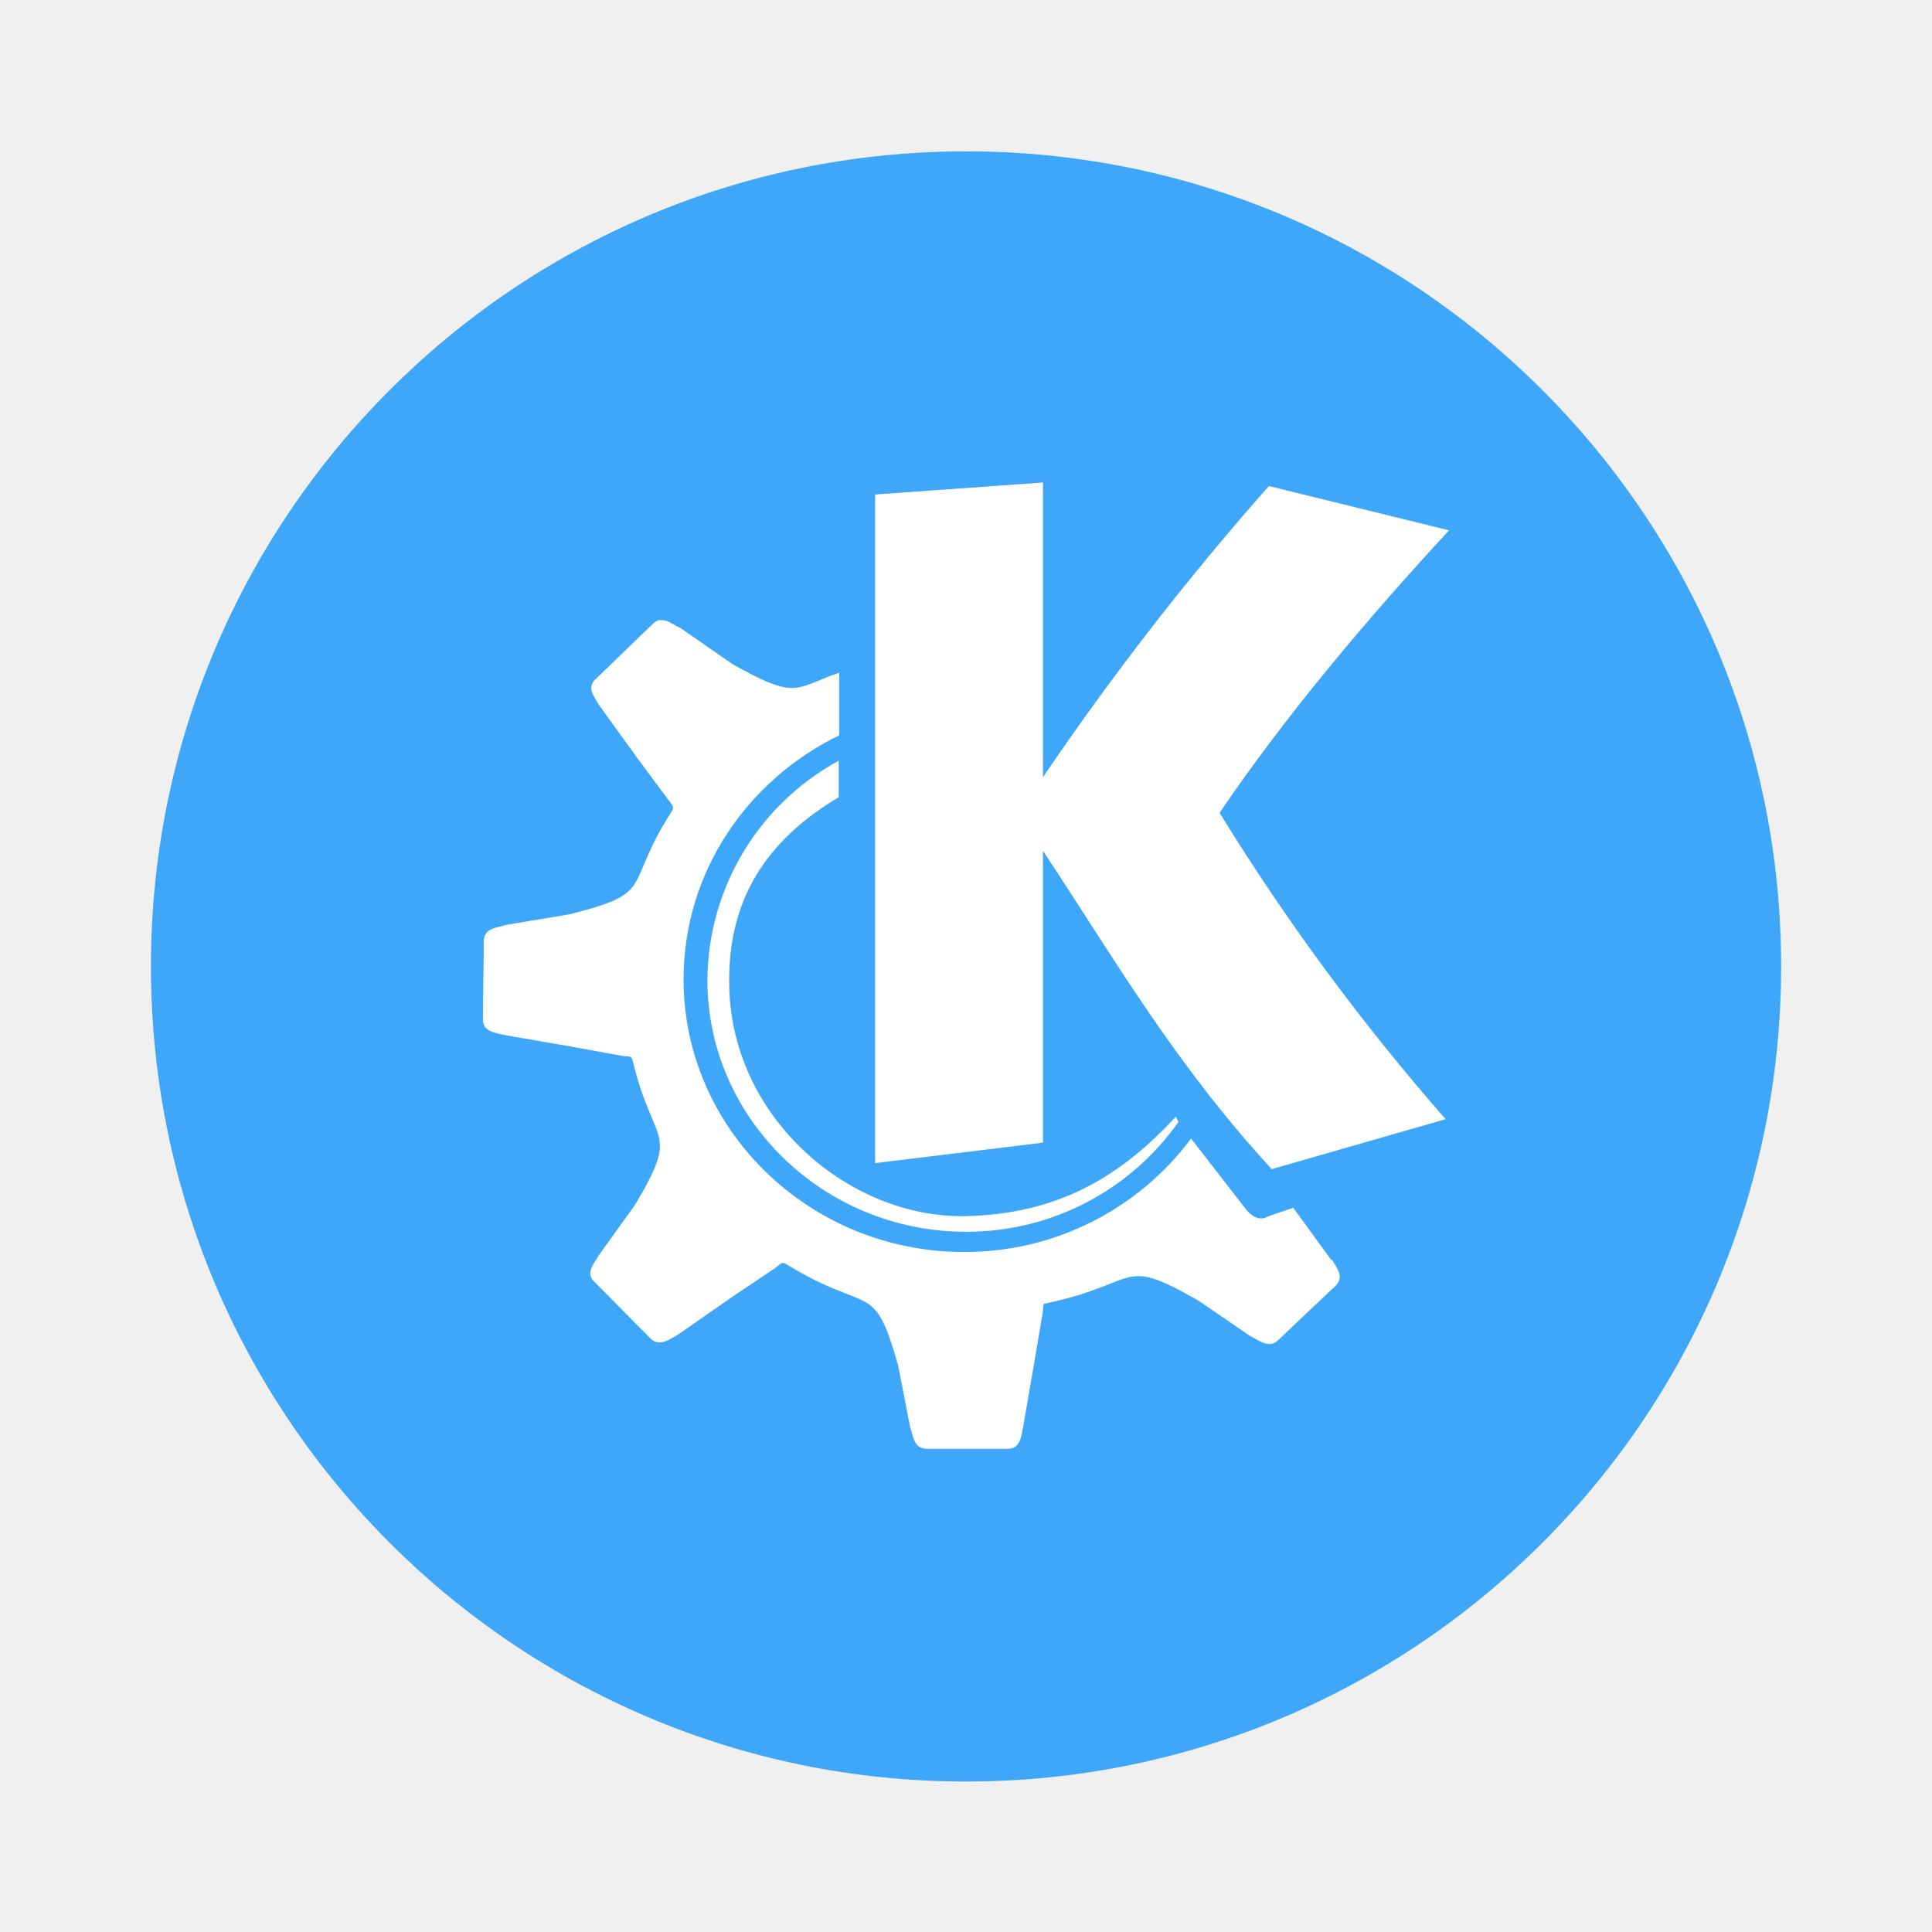
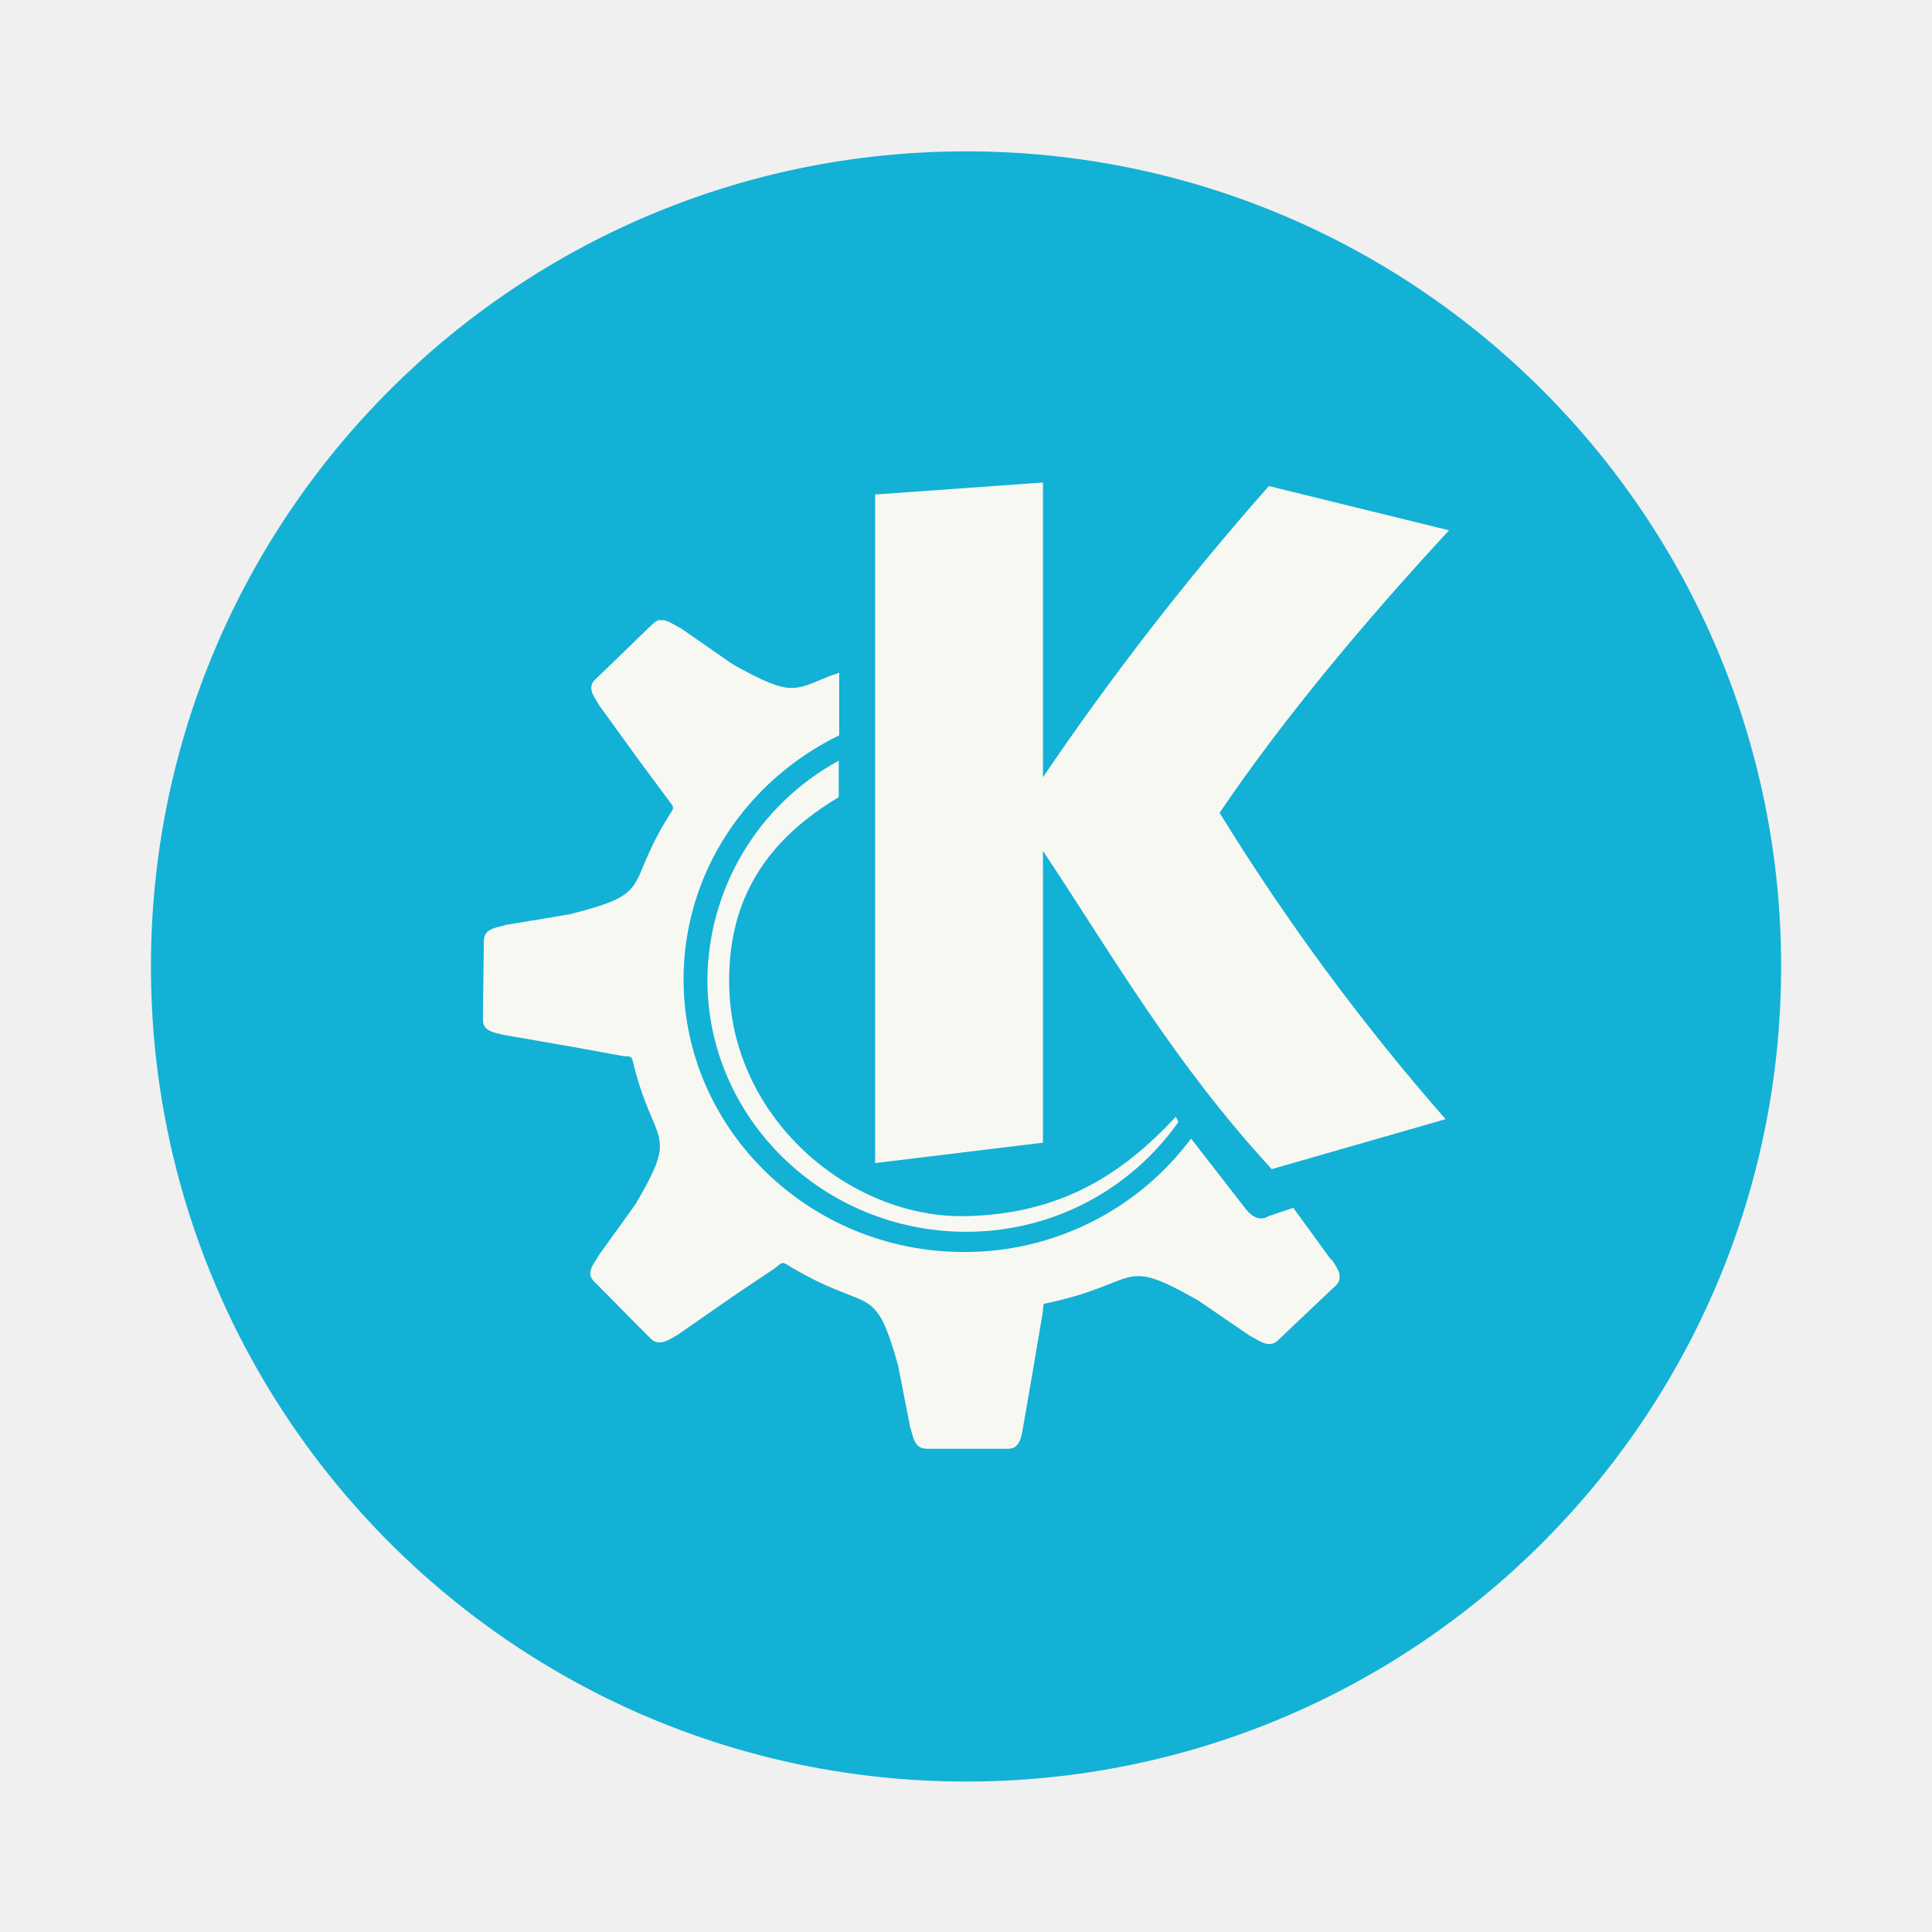
- <svg xmlns="http://www.w3.org/2000/svg" width="64" height="64" version="1.1" viewBox="0 0 16.933 16.933">
-   <g transform="translate(0 -280.07)">
-     <g transform="matrix(1.0385 0 0 1.0385 -.32619 -11.098)" stroke-width=".927">
-       <circle cx="8.467" cy="288.53" r="6.879" fill="#3ea7f9" style="paint-order:markers stroke fill" />
+ <svg xmlns="http://www.w3.org/2000/svg" width="64" height="64" version="1.1" viewBox="0 0 16.933 16.933" id="svg10">
+   <defs id="defs14" />
+   <g transform="translate(0 -280.07)" id="g8">
+     <g transform="matrix(1.0385 0 0 1.0385 -.32619 -11.098)" stroke-width=".927" id="g4">
+       <circle cx="8.467" cy="288.53" r="6.879" fill="#3ea7f9" style="paint-order:markers stroke fill;fill:#13b1d5" id="circle2" />
    </g>
-     <path d="M9.141 284.299l-1.471.105v5.86l1.471-.179v-2.558c.638.963 1.15 1.859 2.005 2.79l1.524-.438a19.904 19.904 0 0 1-1.981-2.685c.578-.853 1.303-1.71 2.011-2.476l-1.579-.388a25.18 25.18 0 0 0-1.98 2.552m-3.352-1.38a.12.12 0 0 0-.065.034c-.173.164-.337.328-.51.492-.075.073.002.16.035.22l.35.484.262.353c.037.05.048.056.029.092-.024.037-.043.067-.065.105-.34.572-.102.616-.83.801l-.559.093c-.082.027-.19.025-.196.14 0 .23-.007.46-.007.69-.004.107.115.117.185.135l.594.103.445.081c.06.008.074-.006.088.04.182.767.42.59.023 1.262l-.32.445c-.042.077-.12.153-.04.231.168.167.329.335.498.502.075.073.171-.002.232-.035l.492-.342.368-.247c.05-.042.057-.052.095-.03.737.451.763.126.978.884l.106.543c.028.08.03.185.143.19h.717c.107 0 .117-.123.13-.19l.1-.578.072-.427c.005-.041.003-.062.011-.076.864-.178.65-.428 1.352-.029l.456.312c.084.041.164.113.244.036.169-.16.337-.321.507-.48.076-.077.001-.165-.035-.224h-.007l-.332-.456-.219.074c-.056.037-.13.023-.197-.063l-.48-.618a2.472 2.472 0 0 1-1.993.994c-1.351 0-2.455-1.074-2.455-2.39 0-.936.557-1.746 1.364-2.138v-.55c-.027.014-.06.021-.082.03-.316.127-.336.185-.853-.104l-.456-.317c-.064-.028-.12-.08-.178-.066m1.566 1.229A2.203 2.203 0 0 0 6.2 288.66c0 1.213 1.017 2.206 2.268 2.206.773 0 1.451-.382 1.86-.962l-.022-.047c-.48.518-1.021.854-1.845.872-1.026.018-2.065-.872-2.07-2.045-.009-.756.35-1.264.96-1.627v-.318m.001 0" fill="#fff" fill-rule="evenodd" />
+     <path d="M9.141 284.299l-1.471.105v5.86l1.471-.179v-2.558c.638.963 1.15 1.859 2.005 2.79l1.524-.438a19.904 19.904 0 0 1-1.981-2.685c.578-.853 1.303-1.71 2.011-2.476l-1.579-.388a25.18 25.18 0 0 0-1.98 2.552m-3.352-1.38a.12.12 0 0 0-.065.034c-.173.164-.337.328-.51.492-.075.073.002.16.035.22l.35.484.262.353c.037.05.048.056.029.092-.024.037-.043.067-.065.105-.34.572-.102.616-.83.801l-.559.093c-.082.027-.19.025-.196.14 0 .23-.007.46-.007.69-.004.107.115.117.185.135l.594.103.445.081c.06.008.074-.006.088.04.182.767.42.59.023 1.262l-.32.445c-.042.077-.12.153-.04.231.168.167.329.335.498.502.075.073.171-.002.232-.035l.492-.342.368-.247c.05-.042.057-.052.095-.03.737.451.763.126.978.884l.106.543c.028.08.03.185.143.19h.717c.107 0 .117-.123.13-.19l.1-.578.072-.427c.005-.041.003-.062.011-.076.864-.178.65-.428 1.352-.029l.456.312c.084.041.164.113.244.036.169-.16.337-.321.507-.48.076-.077.001-.165-.035-.224h-.007l-.332-.456-.219.074c-.056.037-.13.023-.197-.063l-.48-.618a2.472 2.472 0 0 1-1.993.994c-1.351 0-2.455-1.074-2.455-2.39 0-.936.557-1.746 1.364-2.138v-.55c-.027.014-.06.021-.082.03-.316.127-.336.185-.853-.104l-.456-.317c-.064-.028-.12-.08-.178-.066m1.566 1.229A2.203 2.203 0 0 0 6.2 288.66c0 1.213 1.017 2.206 2.268 2.206.773 0 1.451-.382 1.86-.962l-.022-.047c-.48.518-1.021.854-1.845.872-1.026.018-2.065-.872-2.07-2.045-.009-.756.35-1.264.96-1.627v-.318m.001 0" fill="#f8f8f2" fill-rule="evenodd" id="path6" />
  </g>
</svg>
